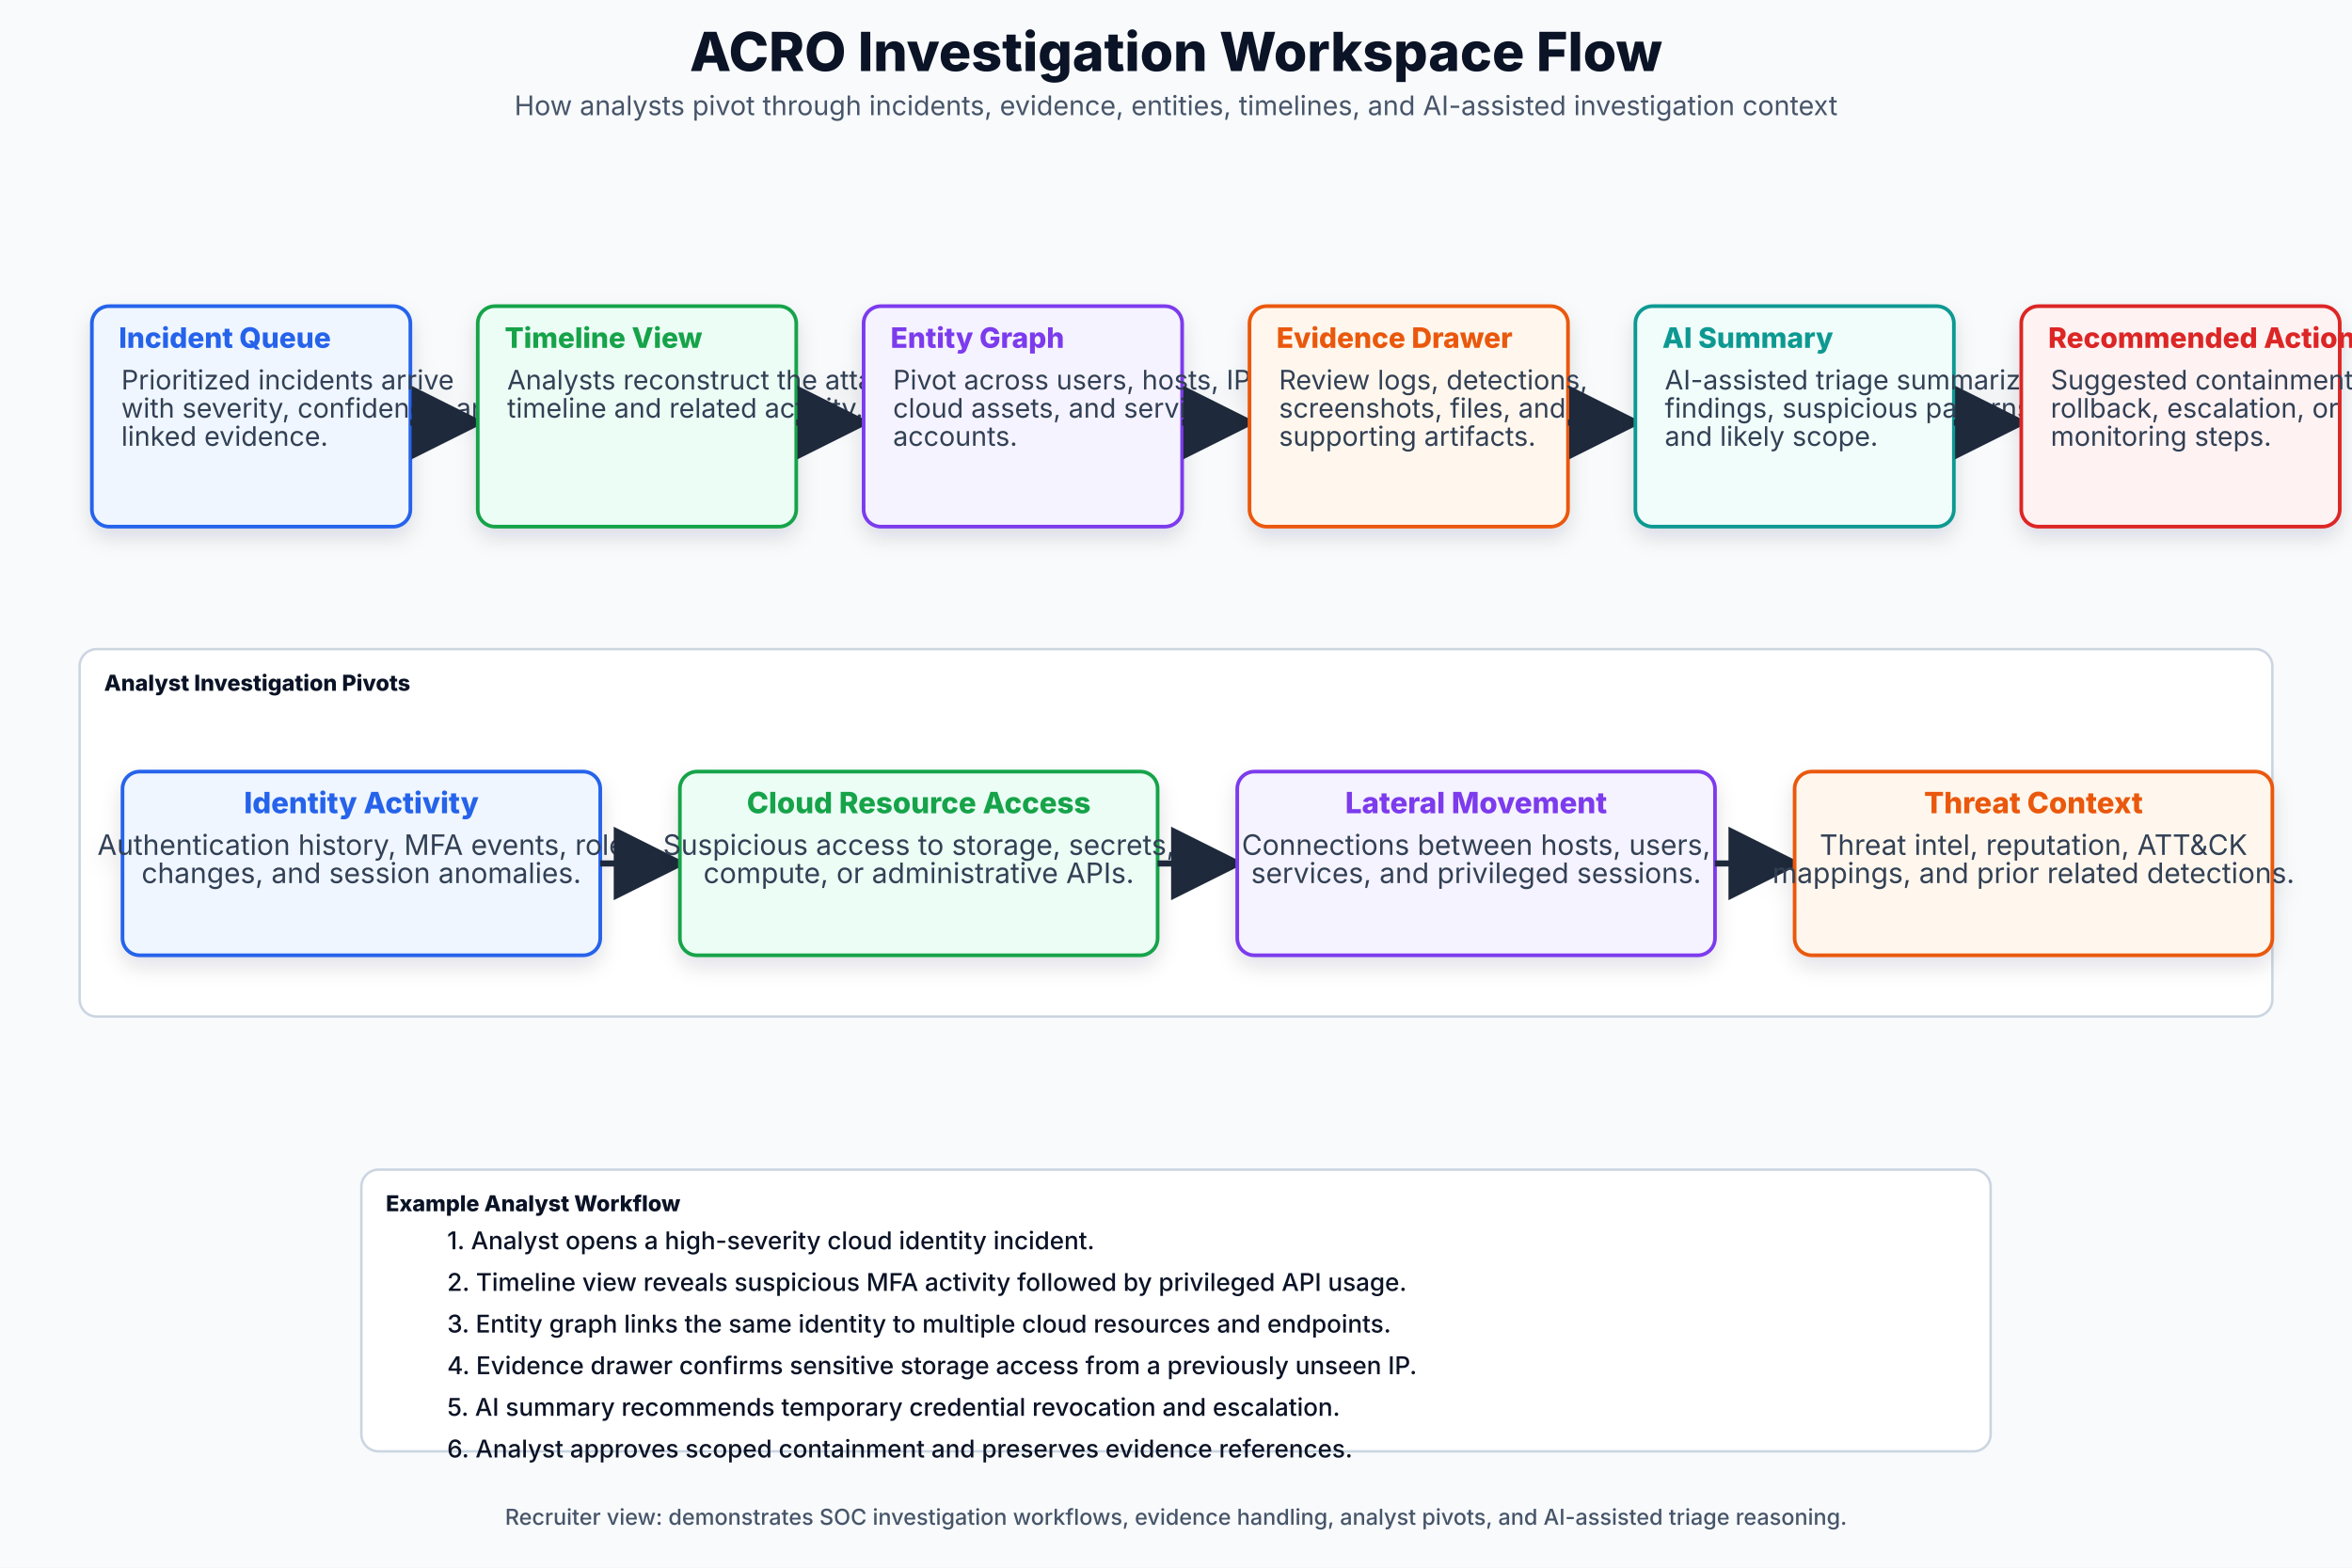
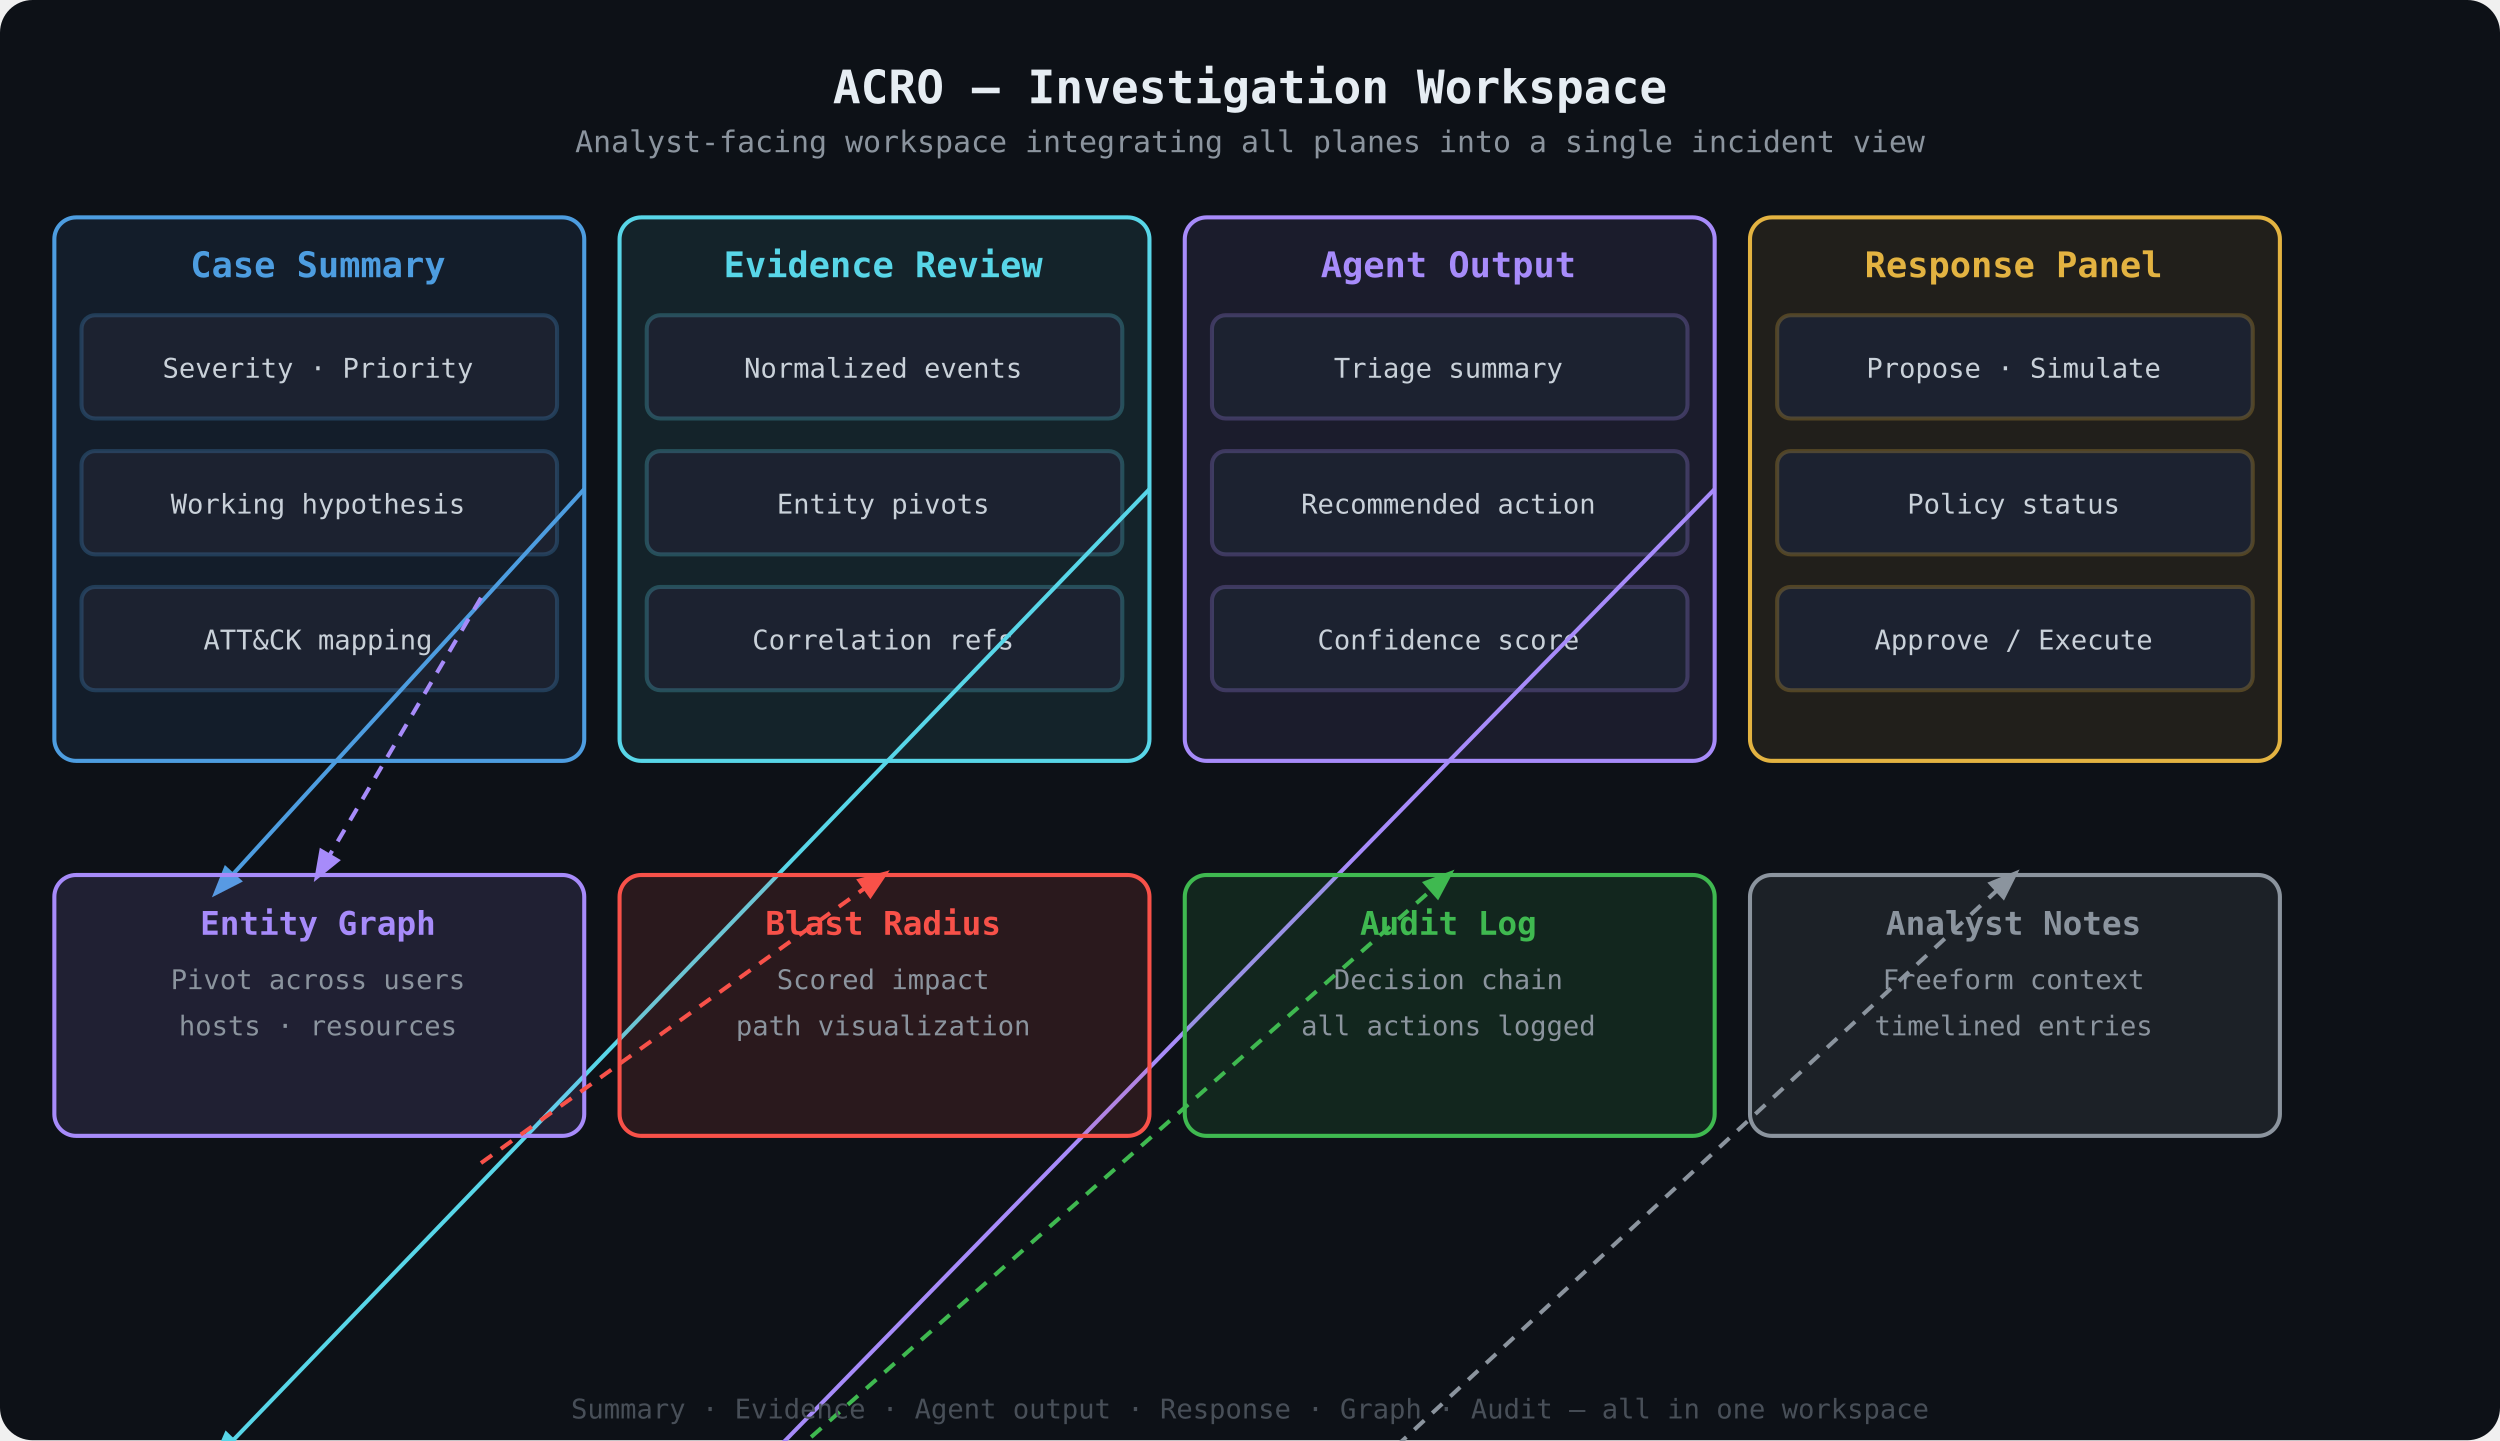
- <svg xmlns="http://www.w3.org/2000/svg" width="1920" height="1280" viewBox="0 0 1920 1280" role="img" aria-labelledby="title desc">
+ <svg xmlns="http://www.w3.org/2000/svg" viewBox="0 0 920 530" width="920" height="530">
+   <rect width="920" height="530" rx="12" fill="#0d1117" />
+   <text x="460" y="38" text-anchor="middle" font-family="JetBrains Mono, Fira Code, monospace" font-size="17" fill="#e6edf3" font-weight="bold">ACRO — Investigation Workspace</text>
+   <text x="460" y="56" text-anchor="middle" font-family="JetBrains Mono, Fira Code, monospace" font-size="11" fill="#8b949e">Analyst-facing workspace integrating all planes into a single incident view</text>
+   <rect x="20" y="80" width="195" height="200" rx="8" fill="#4d9de018" stroke="#4d9de0" stroke-width="1.5" opacity="1" />
+   <text x="117" y="102" text-anchor="middle" font-family="JetBrains Mono, Fira Code, monospace" font-size="13" fill="#4d9de0" font-weight="bold">Case Summary</text>
+   <rect x="30" y="116" width="175" height="38" rx="5" fill="#1c2230" stroke="#4d9de040" stroke-width="1.5" opacity="1" />
+   <text x="117" y="139" text-anchor="middle" font-family="JetBrains Mono, Fira Code, monospace" font-size="10" fill="#c9d1d9" font-weight="normal">Severity · Priority</text>
+   <rect x="30" y="166" width="175" height="38" rx="5" fill="#1c2230" stroke="#4d9de040" stroke-width="1.5" opacity="1" />
+   <text x="117" y="189" text-anchor="middle" font-family="JetBrains Mono, Fira Code, monospace" font-size="10" fill="#c9d1d9" font-weight="normal">Working hypothesis</text>
+   <rect x="30" y="216" width="175" height="38" rx="5" fill="#1c2230" stroke="#4d9de040" stroke-width="1.5" opacity="1" />
+   <text x="117" y="239" text-anchor="middle" font-family="JetBrains Mono, Fira Code, monospace" font-size="10" fill="#c9d1d9" font-weight="normal">ATT&amp;CK mapping</text>
  <defs>
-     <marker id="arrow" viewBox="0 0 10 10" refX="9" refY="5" markerWidth="12" markerHeight="12" orient="auto-start-reverse">
-       <path d="M 0 0 L 10 5 L 0 10 z" fill="#1e293b" />
+     <marker id="arr-215-180-80-328" markerWidth="8" markerHeight="6" refX="6" refY="3" orient="auto">
+       <polygon points="0 0, 8 3, 0 6" fill="#4d9de0" />
    </marker>
-     <filter id="shadow" x="-20%" y="-20%" width="140%" height="140%">
-       <feDropShadow dx="0" dy="8" stdDeviation="8" flood-color="#0f172a" flood-opacity="0.12" />
-     </filter>
-     <radialGradient id="darkGlow" cx="50%" cy="25%" r="80%">
-       <stop offset="0%" stop-color="#12345c" />
-       <stop offset="65%" stop-color="#07111f" />
-       <stop offset="100%" stop-color="#020617" />
-     </radialGradient>
  </defs>
-   <rect width="1920" height="1280" fill="#f8fafc" />
-   <text id="title" x="960" y="58" text-anchor="middle" font-family="Inter,Arial,sans-serif" font-size="44" font-weight="800" fill="#0b1326">ACRO Investigation Workspace Flow</text>
-   <text id="desc" x="960" y="94" text-anchor="middle" font-family="Inter,Arial,sans-serif" font-size="22" fill="#475569">How analysts pivot through incidents, evidence, entities, timelines, and AI-assisted investigation context</text>
-   <g filter="url(#shadow)">
-     <rect x="75" y="250" width="260" height="180" rx="14" fill="#eff6ff" stroke="#2563eb" stroke-width="3" />
-     <text x="97" y="284" text-anchor="start" font-family="Inter,Arial,sans-serif" font-size="23" font-weight="800" fill="#2563eb">Incident Queue</text>
-     <text x="99" y="318" text-anchor="start" font-family="Inter,Arial,sans-serif" font-size="22" fill="#334155">Prioritized incidents arrive</text>
-     <text x="99" y="341" text-anchor="start" font-family="Inter,Arial,sans-serif" font-size="22" fill="#334155">with severity, confidence, and</text>
-     <text x="99" y="364" text-anchor="start" font-family="Inter,Arial,sans-serif" font-size="22" fill="#334155">linked evidence.</text>
-   </g>
-   <path d="M 335 345 L 390 345" fill="none" stroke="#1e293b" stroke-width="5" marker-end="url(#arrow)" />
-   <g filter="url(#shadow)">
-     <rect x="390" y="250" width="260" height="180" rx="14" fill="#ecfdf5" stroke="#16a34a" stroke-width="3" />
-     <text x="412" y="284" text-anchor="start" font-family="Inter,Arial,sans-serif" font-size="23" font-weight="800" fill="#16a34a">Timeline View</text>
-     <text x="414" y="318" text-anchor="start" font-family="Inter,Arial,sans-serif" font-size="22" fill="#334155">Analysts reconstruct the attack</text>
-     <text x="414" y="341" text-anchor="start" font-family="Inter,Arial,sans-serif" font-size="22" fill="#334155">timeline and related activity.</text>
-   </g>
-   <path d="M 650 345 L 705 345" fill="none" stroke="#1e293b" stroke-width="5" marker-end="url(#arrow)" />
-   <g filter="url(#shadow)">
-     <rect x="705" y="250" width="260" height="180" rx="14" fill="#f5f3ff" stroke="#7c3aed" stroke-width="3" />
-     <text x="727" y="284" text-anchor="start" font-family="Inter,Arial,sans-serif" font-size="23" font-weight="800" fill="#7c3aed">Entity Graph</text>
-     <text x="729" y="318" text-anchor="start" font-family="Inter,Arial,sans-serif" font-size="22" fill="#334155">Pivot across users, hosts, IPs,</text>
-     <text x="729" y="341" text-anchor="start" font-family="Inter,Arial,sans-serif" font-size="22" fill="#334155">cloud assets, and service</text>
-     <text x="729" y="364" text-anchor="start" font-family="Inter,Arial,sans-serif" font-size="22" fill="#334155">accounts.</text>
-   </g>
-   <path d="M 965 345 L 1020 345" fill="none" stroke="#1e293b" stroke-width="5" marker-end="url(#arrow)" />
-   <g filter="url(#shadow)">
-     <rect x="1020" y="250" width="260" height="180" rx="14" fill="#fff7ed" stroke="#ea580c" stroke-width="3" />
-     <text x="1042" y="284" text-anchor="start" font-family="Inter,Arial,sans-serif" font-size="23" font-weight="800" fill="#ea580c">Evidence Drawer</text>
-     <text x="1044" y="318" text-anchor="start" font-family="Inter,Arial,sans-serif" font-size="22" fill="#334155">Review logs, detections,</text>
-     <text x="1044" y="341" text-anchor="start" font-family="Inter,Arial,sans-serif" font-size="22" fill="#334155">screenshots, files, and</text>
-     <text x="1044" y="364" text-anchor="start" font-family="Inter,Arial,sans-serif" font-size="22" fill="#334155">supporting artifacts.</text>
-   </g>
-   <path d="M 1280 345 L 1335 345" fill="none" stroke="#1e293b" stroke-width="5" marker-end="url(#arrow)" />
-   <g filter="url(#shadow)">
-     <rect x="1335" y="250" width="260" height="180" rx="14" fill="#f0fdfa" stroke="#0f9992" stroke-width="3" />
-     <text x="1357" y="284" text-anchor="start" font-family="Inter,Arial,sans-serif" font-size="23" font-weight="800" fill="#0f9992">AI Summary</text>
-     <text x="1359" y="318" text-anchor="start" font-family="Inter,Arial,sans-serif" font-size="22" fill="#334155">AI-assisted triage summarizes</text>
-     <text x="1359" y="341" text-anchor="start" font-family="Inter,Arial,sans-serif" font-size="22" fill="#334155">findings, suspicious patterns,</text>
-     <text x="1359" y="364" text-anchor="start" font-family="Inter,Arial,sans-serif" font-size="22" fill="#334155">and likely scope.</text>
-   </g>
-   <path d="M 1595 345 L 1650 345" fill="none" stroke="#1e293b" stroke-width="5" marker-end="url(#arrow)" />
-   <g filter="url(#shadow)">
-     <rect x="1650" y="250" width="260" height="180" rx="14" fill="#fef2f2" stroke="#dc2626" stroke-width="3" />
-     <text x="1672" y="284" text-anchor="start" font-family="Inter,Arial,sans-serif" font-size="23" font-weight="800" fill="#dc2626">Recommended Actions</text>
-     <text x="1674" y="318" text-anchor="start" font-family="Inter,Arial,sans-serif" font-size="22" fill="#334155">Suggested containment,</text>
-     <text x="1674" y="341" text-anchor="start" font-family="Inter,Arial,sans-serif" font-size="22" fill="#334155">rollback, escalation, or</text>
-     <text x="1674" y="364" text-anchor="start" font-family="Inter,Arial,sans-serif" font-size="22" fill="#334155">monitoring steps.</text>
-   </g>
-   <rect x="65" y="530" width="1790" height="300" rx="14" fill="#ffffff" stroke="#cbd5e1" stroke-width="2" />
-   <text x="85" y="564" font-family="Inter,Arial,sans-serif" font-size="18" font-weight="800" fill="#0b1326">Analyst Investigation Pivots</text>
-   <g filter="url(#shadow)">
-     <rect x="100" y="630" width="390" height="150" rx="14" fill="#eff6ff" stroke="#2563eb" stroke-width="3" />
-     <text x="295" y="664" text-anchor="middle" font-family="Inter,Arial,sans-serif" font-size="24" font-weight="800" fill="#2563eb">Identity Activity</text>
-     <text x="295" y="698" text-anchor="middle" font-family="Inter,Arial,sans-serif" font-size="23" fill="#334155">Authentication history, MFA events, role</text>
-     <text x="295" y="721" text-anchor="middle" font-family="Inter,Arial,sans-serif" font-size="23" fill="#334155">changes, and session anomalies.</text>
-   </g>
-   <path d="M 490 705 L 555 705" fill="none" stroke="#1e293b" stroke-width="5" marker-end="url(#arrow)" />
-   <g filter="url(#shadow)">
-     <rect x="555" y="630" width="390" height="150" rx="14" fill="#ecfdf5" stroke="#16a34a" stroke-width="3" />
-     <text x="750" y="664" text-anchor="middle" font-family="Inter,Arial,sans-serif" font-size="24" font-weight="800" fill="#16a34a">Cloud Resource Access</text>
-     <text x="750" y="698" text-anchor="middle" font-family="Inter,Arial,sans-serif" font-size="23" fill="#334155">Suspicious access to storage, secrets,</text>
-     <text x="750" y="721" text-anchor="middle" font-family="Inter,Arial,sans-serif" font-size="23" fill="#334155">compute, or administrative APIs.</text>
-   </g>
-   <path d="M 945 705 L 1010 705" fill="none" stroke="#1e293b" stroke-width="5" marker-end="url(#arrow)" />
-   <g filter="url(#shadow)">
-     <rect x="1010" y="630" width="390" height="150" rx="14" fill="#f5f3ff" stroke="#7c3aed" stroke-width="3" />
-     <text x="1205" y="664" text-anchor="middle" font-family="Inter,Arial,sans-serif" font-size="24" font-weight="800" fill="#7c3aed">Lateral Movement</text>
-     <text x="1205" y="698" text-anchor="middle" font-family="Inter,Arial,sans-serif" font-size="23" fill="#334155">Connections between hosts, users,</text>
-     <text x="1205" y="721" text-anchor="middle" font-family="Inter,Arial,sans-serif" font-size="23" fill="#334155">services, and privileged sessions.</text>
-   </g>
-   <path d="M 1400 705 L 1465 705" fill="none" stroke="#1e293b" stroke-width="5" marker-end="url(#arrow)" />
-   <g filter="url(#shadow)">
-     <rect x="1465" y="630" width="390" height="150" rx="14" fill="#fff7ed" stroke="#ea580c" stroke-width="3" />
-     <text x="1660" y="664" text-anchor="middle" font-family="Inter,Arial,sans-serif" font-size="24" font-weight="800" fill="#ea580c">Threat Context</text>
-     <text x="1660" y="698" text-anchor="middle" font-family="Inter,Arial,sans-serif" font-size="23" fill="#334155">Threat intel, reputation, ATT&amp;CK</text>
-     <text x="1660" y="721" text-anchor="middle" font-family="Inter,Arial,sans-serif" font-size="23" fill="#334155">mappings, and prior related detections.</text>
-   </g>
-   <rect x="295" y="955" width="1330" height="230" rx="14" fill="#ffffff" stroke="#cbd5e1" stroke-width="2" />
-   <text x="315" y="989" font-family="Inter,Arial,sans-serif" font-size="18" font-weight="800" fill="#0b1326">Example Analyst Workflow</text>
-   <text x="365" y="1020" text-anchor="start" font-family="Inter,Arial,sans-serif" font-size="20" font-weight="500" fill="#0b1326">1. Analyst opens a high-severity cloud identity incident.</text>
-   <text x="365" y="1054" text-anchor="start" font-family="Inter,Arial,sans-serif" font-size="20" font-weight="500" fill="#0b1326">2. Timeline view reveals suspicious MFA activity followed by privileged API usage.</text>
-   <text x="365" y="1088" text-anchor="start" font-family="Inter,Arial,sans-serif" font-size="20" font-weight="500" fill="#0b1326">3. Entity graph links the same identity to multiple cloud resources and endpoints.</text>
-   <text x="365" y="1122" text-anchor="start" font-family="Inter,Arial,sans-serif" font-size="20" font-weight="500" fill="#0b1326">4. Evidence drawer confirms sensitive storage access from a previously unseen IP.</text>
-   <text x="365" y="1156" text-anchor="start" font-family="Inter,Arial,sans-serif" font-size="20" font-weight="500" fill="#0b1326">5. AI summary recommends temporary credential revocation and escalation.</text>
-   <text x="365" y="1190" text-anchor="start" font-family="Inter,Arial,sans-serif" font-size="20" font-weight="500" fill="#0b1326">6. Analyst approves scoped containment and preserves evidence references.</text>
-   <text x="960" y="1245" text-anchor="middle" font-family="Inter,Arial,sans-serif" font-size="18" font-weight="500" fill="#475569">Recruiter view: demonstrates SOC investigation workflows, evidence handling, analyst pivots, and AI-assisted triage reasoning.</text>
+   <line x1="215" y1="180" x2="80" y2="328" stroke="#4d9de0" stroke-width="1.5" marker-end="url(#arr-215-180-80-328)" />
+   <rect x="228" y="80" width="195" height="200" rx="8" fill="#58d6e818" stroke="#58d6e8" stroke-width="1.5" opacity="1" />
+   <text x="325" y="102" text-anchor="middle" font-family="JetBrains Mono, Fira Code, monospace" font-size="13" fill="#58d6e8" font-weight="bold">Evidence Review</text>
+   <rect x="238" y="116" width="175" height="38" rx="5" fill="#1c2230" stroke="#58d6e840" stroke-width="1.5" opacity="1" />
+   <text x="325" y="139" text-anchor="middle" font-family="JetBrains Mono, Fira Code, monospace" font-size="10" fill="#c9d1d9" font-weight="normal">Normalized events</text>
+   <rect x="238" y="166" width="175" height="38" rx="5" fill="#1c2230" stroke="#58d6e840" stroke-width="1.5" opacity="1" />
+   <text x="325" y="189" text-anchor="middle" font-family="JetBrains Mono, Fira Code, monospace" font-size="10" fill="#c9d1d9" font-weight="normal">Entity pivots</text>
+   <rect x="238" y="216" width="175" height="38" rx="5" fill="#1c2230" stroke="#58d6e840" stroke-width="1.5" opacity="1" />
+   <text x="325" y="239" text-anchor="middle" font-family="JetBrains Mono, Fira Code, monospace" font-size="10" fill="#c9d1d9" font-weight="normal">Correlation refs</text>
+   <defs>
+     <marker id="arr-423-180-80-536" markerWidth="8" markerHeight="6" refX="6" refY="3" orient="auto">
+       <polygon points="0 0, 8 3, 0 6" fill="#58d6e8" />
+     </marker>
+   </defs>
+   <line x1="423" y1="180" x2="80" y2="536" stroke="#58d6e8" stroke-width="1.5" marker-end="url(#arr-423-180-80-536)" />
+   <rect x="436" y="80" width="195" height="200" rx="8" fill="#a78bfa18" stroke="#a78bfa" stroke-width="1.5" opacity="1" />
+   <text x="533" y="102" text-anchor="middle" font-family="JetBrains Mono, Fira Code, monospace" font-size="13" fill="#a78bfa" font-weight="bold">Agent Output</text>
+   <rect x="446" y="116" width="175" height="38" rx="5" fill="#1c2230" stroke="#a78bfa40" stroke-width="1.5" opacity="1" />
+   <text x="533" y="139" text-anchor="middle" font-family="JetBrains Mono, Fira Code, monospace" font-size="10" fill="#c9d1d9" font-weight="normal">Triage summary</text>
+   <rect x="446" y="166" width="175" height="38" rx="5" fill="#1c2230" stroke="#a78bfa40" stroke-width="1.5" opacity="1" />
+   <text x="533" y="189" text-anchor="middle" font-family="JetBrains Mono, Fira Code, monospace" font-size="10" fill="#c9d1d9" font-weight="normal">Recommended action</text>
+   <rect x="446" y="216" width="175" height="38" rx="5" fill="#1c2230" stroke="#a78bfa40" stroke-width="1.5" opacity="1" />
+   <text x="533" y="239" text-anchor="middle" font-family="JetBrains Mono, Fira Code, monospace" font-size="10" fill="#c9d1d9" font-weight="normal">Confidence score</text>
+   <defs>
+     <marker id="arr-631-180-80-744" markerWidth="8" markerHeight="6" refX="6" refY="3" orient="auto">
+       <polygon points="0 0, 8 3, 0 6" fill="#a78bfa" />
+     </marker>
+   </defs>
+   <line x1="631" y1="180" x2="80" y2="744" stroke="#a78bfa" stroke-width="1.5" marker-end="url(#arr-631-180-80-744)" />
+   <rect x="644" y="80" width="195" height="200" rx="8" fill="#e3b34118" stroke="#e3b341" stroke-width="1.5" opacity="1" />
+   <text x="741" y="102" text-anchor="middle" font-family="JetBrains Mono, Fira Code, monospace" font-size="13" fill="#e3b341" font-weight="bold">Response Panel</text>
+   <rect x="654" y="116" width="175" height="38" rx="5" fill="#1c2230" stroke="#e3b34140" stroke-width="1.5" opacity="1" />
+   <text x="741" y="139" text-anchor="middle" font-family="JetBrains Mono, Fira Code, monospace" font-size="10" fill="#c9d1d9" font-weight="normal">Propose · Simulate</text>
+   <rect x="654" y="166" width="175" height="38" rx="5" fill="#1c2230" stroke="#e3b34140" stroke-width="1.5" opacity="1" />
+   <text x="741" y="189" text-anchor="middle" font-family="JetBrains Mono, Fira Code, monospace" font-size="10" fill="#c9d1d9" font-weight="normal">Policy status</text>
+   <rect x="654" y="216" width="175" height="38" rx="5" fill="#1c2230" stroke="#e3b34140" stroke-width="1.5" opacity="1" />
+   <text x="741" y="239" text-anchor="middle" font-family="JetBrains Mono, Fira Code, monospace" font-size="10" fill="#c9d1d9" font-weight="normal">Approve / Execute</text>
+   <rect x="20" y="322" width="195" height="96" rx="8" fill="#a78bfa20" stroke="#a78bfa" stroke-width="1.5" opacity="1" />
+   <text x="117" y="344" text-anchor="middle" font-family="JetBrains Mono, Fira Code, monospace" font-size="12" fill="#a78bfa" font-weight="bold">Entity Graph</text>
+   <text x="117" y="364" text-anchor="middle" font-family="JetBrains Mono, Fira Code, monospace" font-size="10" fill="#8b949e" font-weight="normal">Pivot across users</text>
+   <text x="117" y="381" text-anchor="middle" font-family="JetBrains Mono, Fira Code, monospace" font-size="10" fill="#8b949e" font-weight="normal">hosts · resources</text>
+   <defs>
+     <marker id="arr-177-220-117-322" markerWidth="8" markerHeight="6" refX="6" refY="3" orient="auto">
+       <polygon points="0 0, 8 3, 0 6" fill="#a78bfa" />
+     </marker>
+   </defs>
+   <line x1="177" y1="220" x2="117" y2="322" stroke="#a78bfa" stroke-width="1.5" stroke-dasharray="5 4" marker-end="url(#arr-177-220-117-322)" />
+   <rect x="228" y="322" width="195" height="96" rx="8" fill="#f8514920" stroke="#f85149" stroke-width="1.5" opacity="1" />
+   <text x="325" y="344" text-anchor="middle" font-family="JetBrains Mono, Fira Code, monospace" font-size="12" fill="#f85149" font-weight="bold">Blast Radius</text>
+   <text x="325" y="364" text-anchor="middle" font-family="JetBrains Mono, Fira Code, monospace" font-size="10" fill="#8b949e" font-weight="normal">Scored impact</text>
+   <text x="325" y="381" text-anchor="middle" font-family="JetBrains Mono, Fira Code, monospace" font-size="10" fill="#8b949e" font-weight="normal">path visualization</text>
+   <defs>
+     <marker id="arr-177-428-325-322" markerWidth="8" markerHeight="6" refX="6" refY="3" orient="auto">
+       <polygon points="0 0, 8 3, 0 6" fill="#f85149" />
+     </marker>
+   </defs>
+   <line x1="177" y1="428" x2="325" y2="322" stroke="#f85149" stroke-width="1.5" stroke-dasharray="5 4" marker-end="url(#arr-177-428-325-322)" />
+   <rect x="436" y="322" width="195" height="96" rx="8" fill="#3fb95020" stroke="#3fb950" stroke-width="1.5" opacity="1" />
+   <text x="533" y="344" text-anchor="middle" font-family="JetBrains Mono, Fira Code, monospace" font-size="12" fill="#3fb950" font-weight="bold">Audit Log</text>
+   <text x="533" y="364" text-anchor="middle" font-family="JetBrains Mono, Fira Code, monospace" font-size="10" fill="#8b949e" font-weight="normal">Decision chain</text>
+   <text x="533" y="381" text-anchor="middle" font-family="JetBrains Mono, Fira Code, monospace" font-size="10" fill="#8b949e" font-weight="normal">all actions logged</text>
+   <defs>
+     <marker id="arr-177-636-533-322" markerWidth="8" markerHeight="6" refX="6" refY="3" orient="auto">
+       <polygon points="0 0, 8 3, 0 6" fill="#3fb950" />
+     </marker>
+   </defs>
+   <line x1="177" y1="636" x2="533" y2="322" stroke="#3fb950" stroke-width="1.5" stroke-dasharray="5 4" marker-end="url(#arr-177-636-533-322)" />
+   <rect x="644" y="322" width="195" height="96" rx="8" fill="#8b949e20" stroke="#8b949e" stroke-width="1.5" opacity="1" />
+   <text x="741" y="344" text-anchor="middle" font-family="JetBrains Mono, Fira Code, monospace" font-size="12" fill="#8b949e" font-weight="bold">Analyst Notes</text>
+   <text x="741" y="364" text-anchor="middle" font-family="JetBrains Mono, Fira Code, monospace" font-size="10" fill="#8b949e" font-weight="normal">Freeform context</text>
+   <text x="741" y="381" text-anchor="middle" font-family="JetBrains Mono, Fira Code, monospace" font-size="10" fill="#8b949e" font-weight="normal">timelined entries</text>
+   <defs>
+     <marker id="arr-177-844-741-322" markerWidth="8" markerHeight="6" refX="6" refY="3" orient="auto">
+       <polygon points="0 0, 8 3, 0 6" fill="#8b949e" />
+     </marker>
+   </defs>
+   <line x1="177" y1="844" x2="741" y2="322" stroke="#8b949e" stroke-width="1.5" stroke-dasharray="5 4" marker-end="url(#arr-177-844-741-322)" />
+   <text x="460" y="522" text-anchor="middle" font-family="JetBrains Mono, Fira Code, monospace" font-size="10" fill="#484f58">Summary · Evidence · Agent output · Response · Graph · Audit — all in one workspace</text>
</svg>
